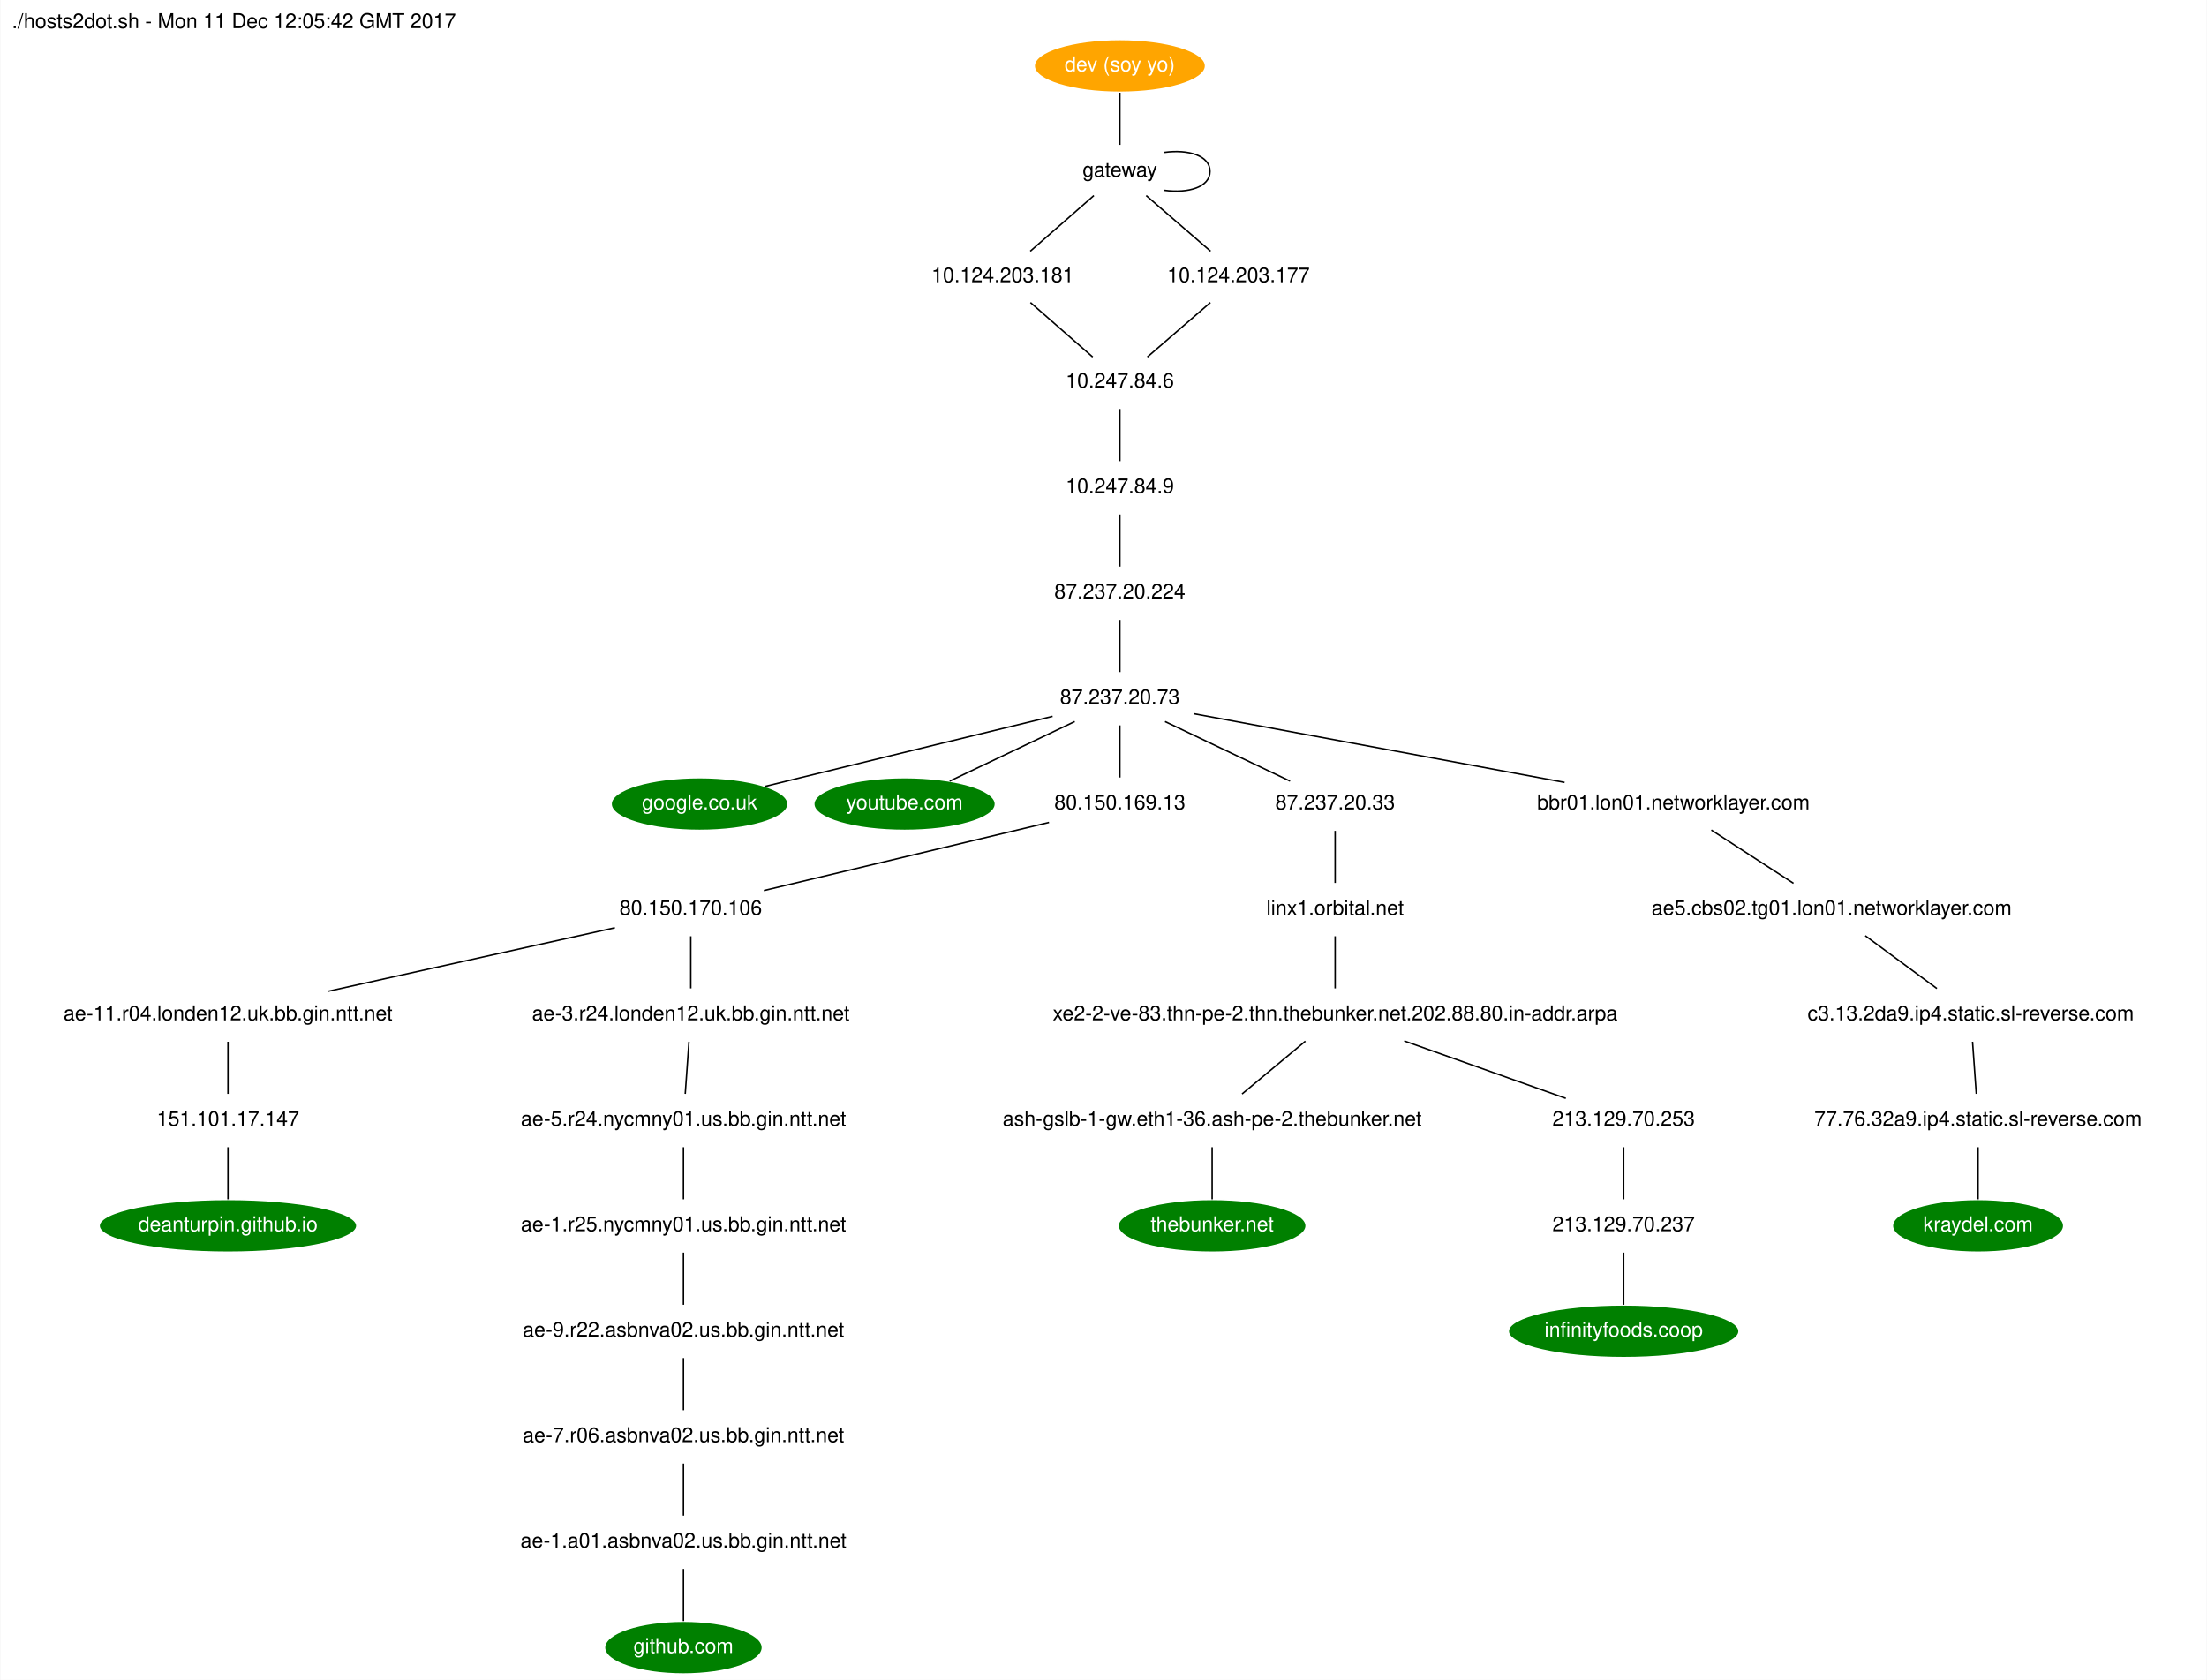
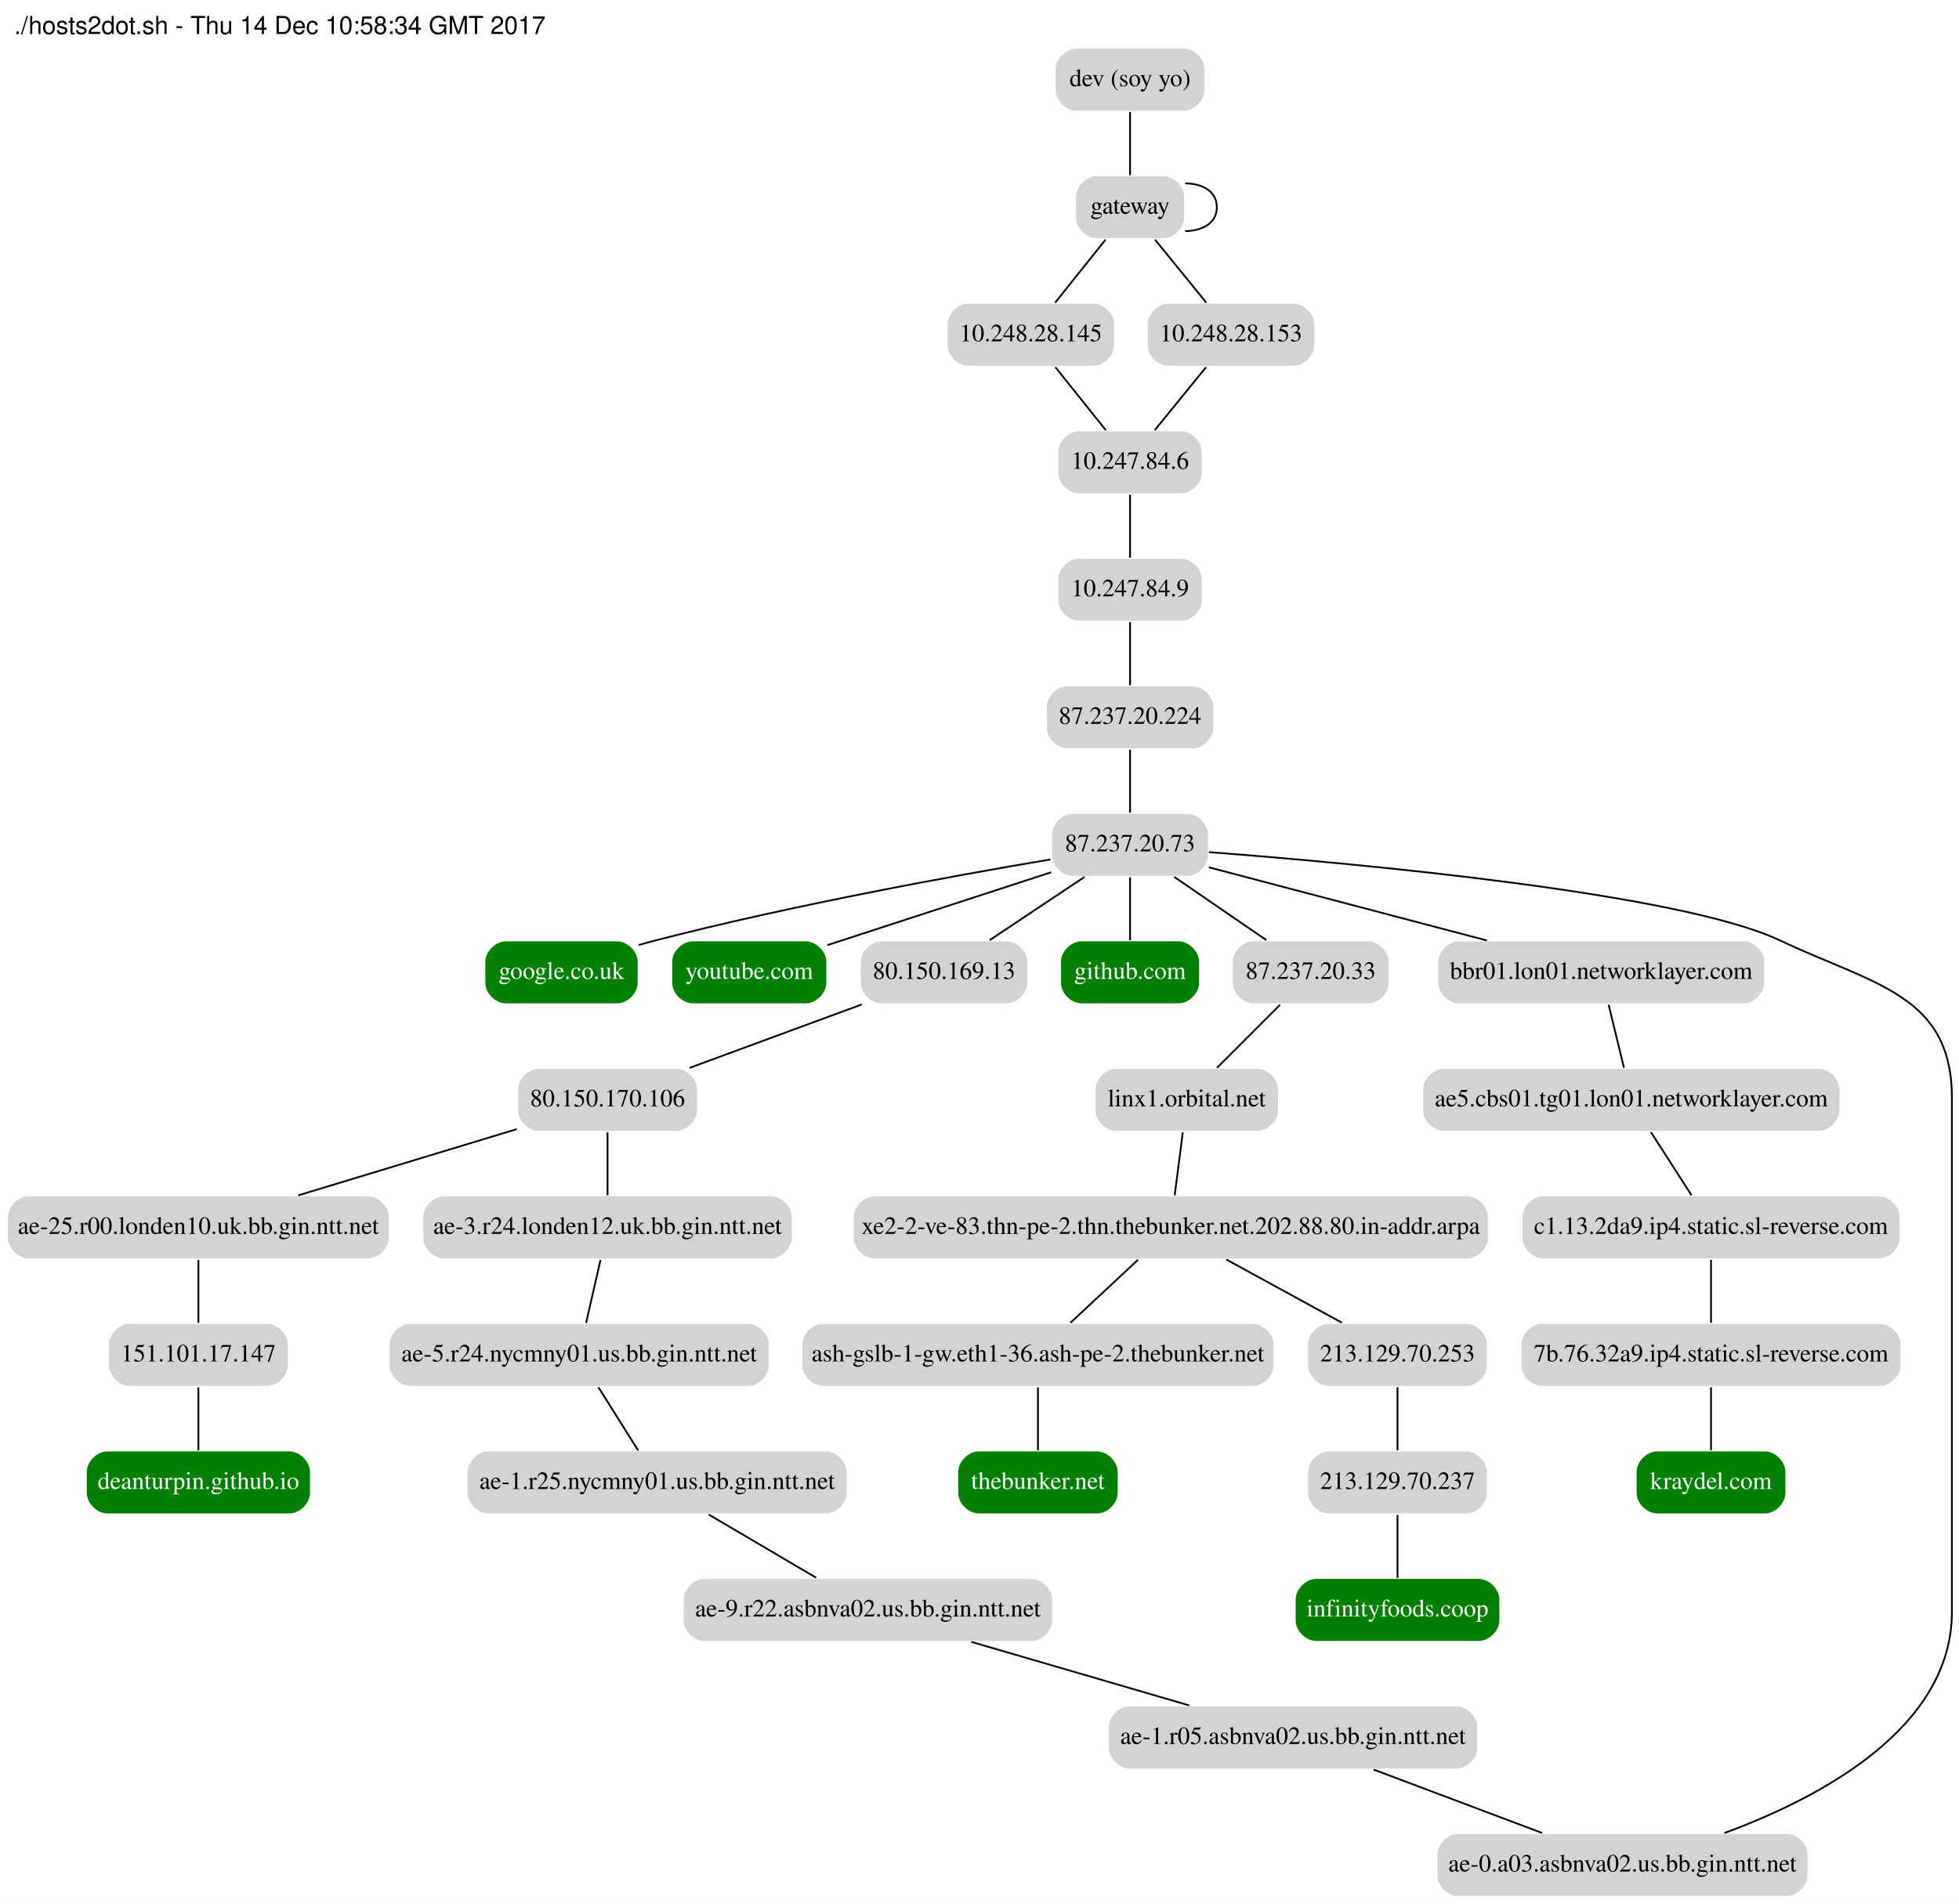
- <svg xmlns="http://www.w3.org/2000/svg" width="1507pt" height="1147pt" viewBox="0.00 0.00 1506.52 1147.00">
-   <g id="graph0" class="graph" transform="scale(1 1) rotate(0) translate(4 1143)">
-     <polygon fill="white" stroke="none" points="-4,4 -4,-1143 1502.52,-1143 1502.52,4 -4,4" />
-     <text text-anchor="middle" x="155.5" y="-1123.8" font-family="Helvetica,sans-Serif" font-size="14.00">./hosts2dot.sh - Mon 11 Dec 12:05:42 GMT 2017</text>
+ <svg xmlns="http://www.w3.org/2000/svg" width="1106pt" height="1075pt" viewBox="0.00 0.00 1106.00 1075.00">
+   <g id="graph0" class="graph" transform="scale(1 1) rotate(0) translate(4 1071)">
+     <polygon fill="white" stroke="none" points="-4,4 -4,-1071 1102,-1071 1102,4 -4,4" />
+     <text text-anchor="middle" x="154" y="-1051.8" font-family="Helvetica,sans-Serif" font-size="14.00">./hosts2dot.sh - Thu 14 Dec 10:58:34 GMT 2017</text>
    <g id="node1" class="node">
-       <ellipse fill="orange" stroke="white" cx="760.437" cy="-1098" rx="58.49" ry="18" />
-       <text text-anchor="middle" x="760.437" y="-1094.3" font-family="Helvetica,sans-Serif" font-size="14.00" fill="white">dev (soy yo)</text>
+       <path fill="lightgrey" stroke="white" d="M664.5,-1044C664.5,-1044 603.5,-1044 603.5,-1044 597.5,-1044 591.5,-1038 591.5,-1032 591.5,-1032 591.5,-1020 591.5,-1020 591.5,-1014 597.5,-1008 603.5,-1008 603.5,-1008 664.5,-1008 664.5,-1008 670.5,-1008 676.5,-1014 676.5,-1020 676.5,-1020 676.5,-1032 676.5,-1032 676.5,-1038 670.5,-1044 664.5,-1044" />
+       <text text-anchor="middle" x="634" y="-1022.3" font-family="Times,serif" font-size="14.00">dev (soy yo)</text>
+     </g>
+     <g id="node3" class="node">
+       <path fill="lightgrey" stroke="white" d="M653,-972C653,-972 615,-972 615,-972 609,-972 603,-966 603,-960 603,-960 603,-948 603,-948 603,-942 609,-936 615,-936 615,-936 653,-936 653,-936 659,-936 665,-942 665,-948 665,-948 665,-960 665,-960 665,-966 659,-972 653,-972" />
+       <text text-anchor="middle" x="634" y="-950.3" font-family="Times,serif" font-size="14.00">gateway</text>
+     </g>
+     <g id="edge1" class="edge">
+       <path fill="none" stroke="black" d="M634,-1007.7C634,-996.846 634,-982.917 634,-972.104" />
+     </g>
+     <g id="node2" class="node">
+       <path fill="green" stroke="white" d="M344.5,-540C344.5,-540 281.5,-540 281.5,-540 275.5,-540 269.5,-534 269.5,-528 269.5,-528 269.5,-516 269.5,-516 269.5,-510 275.5,-504 281.5,-504 281.5,-504 344.5,-504 344.5,-504 350.5,-504 356.5,-510 356.5,-516 356.5,-516 356.5,-528 356.5,-528 356.5,-534 350.5,-540 344.5,-540" />
+       <text text-anchor="middle" x="313" y="-518.3" font-family="Times,serif" font-size="14.00" fill="white">google.co.uk</text>
+     </g>
+     <g id="edge2" class="edge">
+       <path fill="none" stroke="black" d="M665.102,-967.497C675.087,-967.358 683,-962.859 683,-954 683,-945.141 675.087,-940.642 665.102,-940.503" />
+     </g>
+     <g id="node4" class="node">
+       <path fill="lightgrey" stroke="white" d="M613.5,-900C613.5,-900 542.5,-900 542.5,-900 536.5,-900 530.5,-894 530.5,-888 530.5,-888 530.5,-876 530.5,-876 530.5,-870 536.5,-864 542.5,-864 542.5,-864 613.5,-864 613.5,-864 619.5,-864 625.5,-870 625.5,-876 625.5,-876 625.5,-888 625.5,-888 625.5,-894 619.5,-900 613.5,-900" />
+       <text text-anchor="middle" x="578" y="-878.3" font-family="Times,serif" font-size="14.00">10.248.28.145</text>
+     </g>
+     <g id="edge3" class="edge">
+       <path fill="none" stroke="black" d="M620.157,-935.697C611.477,-924.846 600.333,-910.917 591.683,-900.104" />
+     </g>
+     <g id="node10" class="node">
+       <path fill="lightgrey" stroke="white" d="M726.5,-900C726.5,-900 655.5,-900 655.5,-900 649.5,-900 643.5,-894 643.5,-888 643.5,-888 643.5,-876 643.5,-876 643.5,-870 649.5,-864 655.5,-864 655.5,-864 726.5,-864 726.5,-864 732.5,-864 738.5,-870 738.5,-876 738.5,-876 738.5,-888 738.5,-888 738.5,-894 732.5,-900 726.5,-900" />
+       <text text-anchor="middle" x="691" y="-878.3" font-family="Times,serif" font-size="14.00">10.248.28.153</text>
+     </g>
+     <g id="edge9" class="edge">
+       <path fill="none" stroke="black" d="M648.09,-935.697C656.925,-924.846 668.268,-910.917 677.072,-900.104" />
+     </g>
+     <g id="node5" class="node">
+       <path fill="lightgrey" stroke="white" d="M663,-828C663,-828 605,-828 605,-828 599,-828 593,-822 593,-816 593,-816 593,-804 593,-804 593,-798 599,-792 605,-792 605,-792 663,-792 663,-792 669,-792 675,-798 675,-804 675,-804 675,-816 675,-816 675,-822 669,-828 663,-828" />
+       <text text-anchor="middle" x="634" y="-806.3" font-family="Times,serif" font-size="14.00">10.247.84.6</text>
+     </g>
+     <g id="edge4" class="edge">
+       <path fill="none" stroke="black" d="M591.843,-863.697C600.523,-852.846 611.667,-838.917 620.317,-828.104" />
+     </g>
+     <g id="node6" class="node">
+       <path fill="lightgrey" stroke="white" d="M663,-756C663,-756 605,-756 605,-756 599,-756 593,-750 593,-744 593,-744 593,-732 593,-732 593,-726 599,-720 605,-720 605,-720 663,-720 663,-720 669,-720 675,-726 675,-732 675,-732 675,-744 675,-744 675,-750 669,-756 663,-756" />
+       <text text-anchor="middle" x="634" y="-734.3" font-family="Times,serif" font-size="14.00">10.247.84.9</text>
+     </g>
+     <g id="edge5" class="edge">
+       <path fill="none" stroke="black" d="M634,-791.697C634,-780.846 634,-766.917 634,-756.104" />
+     </g>
+     <g id="node7" class="node">
+       <path fill="lightgrey" stroke="white" d="M669.5,-684C669.5,-684 598.5,-684 598.5,-684 592.5,-684 586.5,-678 586.5,-672 586.5,-672 586.5,-660 586.5,-660 586.5,-654 592.5,-648 598.5,-648 598.5,-648 669.5,-648 669.5,-648 675.5,-648 681.5,-654 681.5,-660 681.5,-660 681.5,-672 681.5,-672 681.5,-678 675.5,-684 669.5,-684" />
+       <text text-anchor="middle" x="634" y="-662.3" font-family="Times,serif" font-size="14.00">87.237.20.224</text>
+     </g>
+     <g id="edge6" class="edge">
+       <path fill="none" stroke="black" d="M634,-719.697C634,-708.846 634,-694.917 634,-684.104" />
+     </g>
+     <g id="node8" class="node">
+       <path fill="lightgrey" stroke="white" d="M666.5,-612C666.5,-612 601.5,-612 601.5,-612 595.5,-612 589.5,-606 589.5,-600 589.5,-600 589.5,-588 589.5,-588 589.5,-582 595.5,-576 601.5,-576 601.5,-576 666.5,-576 666.5,-576 672.5,-576 678.5,-582 678.5,-588 678.5,-588 678.5,-600 678.5,-600 678.5,-606 672.5,-612 666.5,-612" />
+       <text text-anchor="middle" x="634" y="-590.3" font-family="Times,serif" font-size="14.00">87.237.20.73</text>
+     </g>
+     <g id="edge7" class="edge">
+       <path fill="none" stroke="black" d="M634,-647.697C634,-636.846 634,-622.917 634,-612.104" />
+     </g>
+     <g id="edge8" class="edge">
+       <path fill="none" stroke="black" d="M589.07,-585.744C535.545,-576.725 443.607,-560.049 366,-540 362.913,-539.202 359.74,-538.328 356.557,-537.41" />
    </g>
    <g id="node9" class="node">
-       <ellipse fill="white" stroke="white" cx="760.437" cy="-1026" rx="43.592" ry="18" />
-       <text text-anchor="middle" x="760.437" y="-1022.3" font-family="Helvetica,sans-Serif" font-size="14.00">gateway</text>
-     </g>
-     <g id="edge1" class="edge">
-       <path fill="none" stroke="black" d="M760.437,-1079.7C760.437,-1068.85 760.437,-1054.92 760.437,-1044.1" />
-     </g>
-     <g id="node2" class="node">
-       <ellipse fill="green" stroke="white" cx="473.437" cy="-594" rx="60.389" ry="18" />
-       <text text-anchor="middle" x="473.437" y="-590.3" font-family="Helvetica,sans-Serif" font-size="14.00" fill="white">google.co.uk</text>
-     </g>
-     <g id="node3" class="node">
-       <ellipse fill="green" stroke="white" cx="613.437" cy="-594" rx="61.99" ry="18" />
-       <text text-anchor="middle" x="613.437" y="-590.3" font-family="Helvetica,sans-Serif" font-size="14.00" fill="white">youtube.com</text>
-     </g>
-     <g id="node4" class="node">
-       <ellipse fill="green" stroke="white" cx="151.437" cy="-306" rx="87.985" ry="18" />
-       <text text-anchor="middle" x="151.437" y="-302.3" font-family="Helvetica,sans-Serif" font-size="14.00" fill="white">deanturpin.github.io</text>
-     </g>
-     <g id="node5" class="node">
-       <ellipse fill="green" stroke="white" cx="462.437" cy="-18" rx="53.891" ry="18" />
-       <text text-anchor="middle" x="462.437" y="-14.3" font-family="Helvetica,sans-Serif" font-size="14.00" fill="white">github.com</text>
-     </g>
-     <g id="node6" class="node">
-       <ellipse fill="green" stroke="white" cx="823.437" cy="-306" rx="64.189" ry="18" />
-       <text text-anchor="middle" x="823.437" y="-302.3" font-family="Helvetica,sans-Serif" font-size="14.00" fill="white">thebunker.net</text>
-     </g>
-     <g id="node7" class="node">
-       <ellipse fill="green" stroke="white" cx="1104.44" cy="-234" rx="78.786" ry="18" />
-       <text text-anchor="middle" x="1104.44" y="-230.3" font-family="Helvetica,sans-Serif" font-size="14.00" fill="white">infinityfoods.coop</text>
-     </g>
-     <g id="node8" class="node">
-       <ellipse fill="green" stroke="white" cx="1346.44" cy="-306" rx="58.49" ry="18" />
-       <text text-anchor="middle" x="1346.44" y="-302.3" font-family="Helvetica,sans-Serif" font-size="14.00" fill="white">kraydel.com</text>
-     </g>
-     <g id="edge2" class="edge">
-       <path fill="none" stroke="black" d="M790.836,-1038.94C807.135,-1041.14 821.983,-1036.83 821.983,-1026 821.983,-1015.17 807.135,-1010.86 790.836,-1013.06" />
-     </g>
-     <g id="node10" class="node">
-       <ellipse fill="white" stroke="white" cx="680.437" cy="-954" rx="71.487" ry="18" />
-       <text text-anchor="middle" x="680.437" y="-950.3" font-family="Helvetica,sans-Serif" font-size="14.00">10.124.203.181</text>
-     </g>
-     <g id="edge3" class="edge">
-       <path fill="none" stroke="black" d="M742.682,-1009.46C729.793,-998.187 712.385,-982.955 699.256,-971.467" />
+       <path fill="green" stroke="white" d="M451,-540C451,-540 387,-540 387,-540 381,-540 375,-534 375,-528 375,-528 375,-516 375,-516 375,-510 381,-504 387,-504 387,-504 451,-504 451,-504 457,-504 463,-510 463,-516 463,-516 463,-528 463,-528 463,-534 457,-540 451,-540" />
+       <text text-anchor="middle" x="419" y="-518.3" font-family="Times,serif" font-size="14.00" fill="white">youtube.com</text>
+     </g>
+     <g id="edge11" class="edge">
+       <path fill="none" stroke="black" d="M589.452,-578.496C552.43,-566.442 500.027,-549.381 463.123,-537.366" />
+     </g>
+     <g id="node12" class="node">
+       <path fill="lightgrey" stroke="white" d="M564.5,-540C564.5,-540 493.5,-540 493.5,-540 487.5,-540 481.5,-534 481.5,-528 481.5,-528 481.5,-516 481.5,-516 481.5,-510 487.5,-504 493.5,-504 493.5,-504 564.5,-504 564.5,-504 570.5,-504 576.5,-510 576.5,-516 576.5,-516 576.5,-528 576.5,-528 576.5,-534 570.5,-540 564.5,-540" />
+       <text text-anchor="middle" x="529" y="-518.3" font-family="Times,serif" font-size="14.00">80.150.169.13</text>
+     </g>
+     <g id="edge12" class="edge">
+       <path fill="none" stroke="black" d="M608.314,-575.876C592.043,-565.029 571.075,-551.05 554.785,-540.19" />
+     </g>
+     <g id="node16" class="node">
+       <path fill="green" stroke="white" d="M661.5,-540C661.5,-540 606.5,-540 606.5,-540 600.5,-540 594.5,-534 594.5,-528 594.5,-528 594.5,-516 594.5,-516 594.5,-510 600.5,-504 606.5,-504 606.5,-504 661.5,-504 661.5,-504 667.5,-504 673.5,-510 673.5,-516 673.5,-516 673.5,-528 673.5,-528 673.5,-534 667.5,-540 661.5,-540" />
+       <text text-anchor="middle" x="634" y="-518.3" font-family="Times,serif" font-size="14.00" fill="white">github.com</text>
+     </g>
+     <g id="edge24" class="edge">
+       <path fill="none" stroke="black" d="M634,-575.697C634,-564.846 634,-550.917 634,-540.104" />
+     </g>
+     <g id="node24" class="node">
+       <path fill="lightgrey" stroke="white" d="M768.5,-540C768.5,-540 703.5,-540 703.5,-540 697.5,-540 691.5,-534 691.5,-528 691.5,-528 691.5,-516 691.5,-516 691.5,-510 697.5,-504 703.5,-504 703.5,-504 768.5,-504 768.5,-504 774.5,-504 780.5,-510 780.5,-516 780.5,-516 780.5,-528 780.5,-528 780.5,-534 774.5,-540 768.5,-540" />
+       <text text-anchor="middle" x="736" y="-518.3" font-family="Times,serif" font-size="14.00">87.237.20.33</text>
+     </g>
+     <g id="edge25" class="edge">
+       <path fill="none" stroke="black" d="M658.952,-575.876C674.758,-565.029 695.127,-551.05 710.952,-540.19" />
+     </g>
+     <g id="node32" class="node">
+       <path fill="lightgrey" stroke="white" d="M980.5,-540C980.5,-540 819.5,-540 819.5,-540 813.5,-540 807.5,-534 807.5,-528 807.5,-528 807.5,-516 807.5,-516 807.5,-510 813.5,-504 819.5,-504 819.5,-504 980.5,-504 980.5,-504 986.5,-504 992.5,-510 992.5,-516 992.5,-516 992.5,-528 992.5,-528 992.5,-534 986.5,-540 980.5,-540" />
+       <text text-anchor="middle" x="900" y="-518.3" font-family="Times,serif" font-size="14.00">bbr01.lon01.networklayer.com</text>
+     </g>
+     <g id="edge33" class="edge">
+       <path fill="none" stroke="black" d="M678.522,-581.284C721.413,-569.997 786.77,-552.797 835.383,-540.004" />
+     </g>
+     <g id="edge10" class="edge">
+       <path fill="none" stroke="black" d="M676.91,-863.697C668.075,-852.846 656.732,-838.917 647.928,-828.104" />
+     </g>
+     <g id="node11" class="node">
+       <path fill="green" stroke="white" d="M159.5,-252C159.5,-252 56.5,-252 56.5,-252 50.5,-252 44.5,-246 44.5,-240 44.5,-240 44.5,-228 44.5,-228 44.5,-222 50.5,-216 56.5,-216 56.5,-216 159.5,-216 159.5,-216 165.5,-216 171.5,-222 171.5,-228 171.5,-228 171.5,-240 171.5,-240 171.5,-246 165.5,-252 159.5,-252" />
+       <text text-anchor="middle" x="108" y="-230.3" font-family="Times,serif" font-size="14.00" fill="white">deanturpin.github.io</text>
+     </g>
+     <g id="node13" class="node">
+       <path fill="lightgrey" stroke="white" d="M378,-468C378,-468 300,-468 300,-468 294,-468 288,-462 288,-456 288,-456 288,-444 288,-444 288,-438 294,-432 300,-432 300,-432 378,-432 378,-432 384,-432 390,-438 390,-444 390,-444 390,-456 390,-456 390,-462 384,-468 378,-468" />
+       <text text-anchor="middle" x="339" y="-446.3" font-family="Times,serif" font-size="14.00">80.150.170.106</text>
+     </g>
+     <g id="edge13" class="edge">
+       <path fill="none" stroke="black" d="M482.521,-503.876C452.968,-492.988 414.852,-478.945 385.328,-468.068" />
+     </g>
+     <g id="node14" class="node">
+       <path fill="lightgrey" stroke="white" d="M204,-396C204,-396 12,-396 12,-396 6,-396 0,-390 0,-384 0,-384 0,-372 0,-372 0,-366 6,-360 12,-360 12,-360 204,-360 204,-360 210,-360 216,-366 216,-372 216,-372 216,-384 216,-384 216,-390 210,-396 204,-396" />
+       <text text-anchor="middle" x="108" y="-374.3" font-family="Times,serif" font-size="14.00">ae-25.r00.londen10.uk.bb.gin.ntt.net</text>
+     </g>
+     <g id="edge14" class="edge">
+       <path fill="none" stroke="black" d="M287.734,-433.465C251.181,-422.388 202.043,-407.498 164.384,-396.086" />
+     </g>
+     <g id="node17" class="node">
+       <path fill="lightgrey" stroke="white" d="M431.5,-396C431.5,-396 246.5,-396 246.5,-396 240.5,-396 234.5,-390 234.5,-384 234.5,-384 234.5,-372 234.5,-372 234.5,-366 240.5,-360 246.5,-360 246.5,-360 431.5,-360 431.5,-360 437.5,-360 443.5,-366 443.5,-372 443.5,-372 443.5,-384 443.5,-384 443.5,-390 437.5,-396 431.5,-396" />
+       <text text-anchor="middle" x="339" y="-374.3" font-family="Times,serif" font-size="14.00">ae-3.r24.londen12.uk.bb.gin.ntt.net</text>
+     </g>
+     <g id="edge17" class="edge">
+       <path fill="none" stroke="black" d="M339,-431.697C339,-420.846 339,-406.917 339,-396.104" />
    </g>
    <g id="node15" class="node">
-       <ellipse fill="white" stroke="white" cx="841.437" cy="-954" rx="71.487" ry="18" />
-       <text text-anchor="middle" x="841.437" y="-950.3" font-family="Helvetica,sans-Serif" font-size="14.00">10.124.203.177</text>
-     </g>
-     <g id="edge9" class="edge">
-       <path fill="none" stroke="black" d="M778.413,-1009.46C791.463,-998.187 809.088,-982.955 822.382,-971.467" />
-     </g>
-     <g id="node11" class="node">
-       <ellipse fill="white" stroke="white" cx="760.437" cy="-882" rx="57.391" ry="18" />
-       <text text-anchor="middle" x="760.437" y="-878.3" font-family="Helvetica,sans-Serif" font-size="14.00">10.247.84.6</text>
-     </g>
-     <g id="edge4" class="edge">
-       <path fill="none" stroke="black" d="M699.395,-936.411C712.241,-925.172 729.132,-910.391 741.89,-899.228" />
-     </g>
-     <g id="node12" class="node">
-       <ellipse fill="white" stroke="white" cx="760.437" cy="-810" rx="57.391" ry="18" />
-       <text text-anchor="middle" x="760.437" y="-806.3" font-family="Helvetica,sans-Serif" font-size="14.00">10.247.84.9</text>
-     </g>
-     <g id="edge5" class="edge">
-       <path fill="none" stroke="black" d="M760.437,-863.697C760.437,-852.846 760.437,-838.917 760.437,-828.104" />
-     </g>
-     <g id="node13" class="node">
-       <ellipse fill="white" stroke="white" cx="760.437" cy="-738" rx="66.888" ry="18" />
-       <text text-anchor="middle" x="760.437" y="-734.3" font-family="Helvetica,sans-Serif" font-size="14.00">87.237.20.224</text>
-     </g>
-     <g id="edge6" class="edge">
-       <path fill="none" stroke="black" d="M760.437,-791.697C760.437,-780.846 760.437,-766.917 760.437,-756.104" />
-     </g>
-     <g id="node14" class="node">
-       <ellipse fill="white" stroke="white" cx="760.437" cy="-666" rx="61.99" ry="18" />
-       <text text-anchor="middle" x="760.437" y="-662.3" font-family="Helvetica,sans-Serif" font-size="14.00">87.237.20.73</text>
-     </g>
-     <g id="edge7" class="edge">
-       <path fill="none" stroke="black" d="M760.437,-719.697C760.437,-708.846 760.437,-694.917 760.437,-684.104" />
-     </g>
-     <g id="edge8" class="edge">
-       <path fill="none" stroke="black" d="M714.495,-653.874C670.37,-643.178 601.834,-626.537 542.437,-612 534.647,-610.094 526.365,-608.059 518.342,-606.085" />
-     </g>
-     <g id="edge11" class="edge">
-       <path fill="none" stroke="black" d="M729.621,-650.326C704.532,-638.379 669.29,-621.597 644.212,-609.655" />
-     </g>
-     <g id="node16" class="node">
-       <ellipse fill="white" stroke="white" cx="760.437" cy="-594" rx="66.888" ry="18" />
-       <text text-anchor="middle" x="760.437" y="-590.3" font-family="Helvetica,sans-Serif" font-size="14.00">80.150.169.13</text>
-     </g>
-     <g id="edge12" class="edge">
-       <path fill="none" stroke="black" d="M760.437,-647.697C760.437,-636.846 760.437,-622.917 760.437,-612.104" />
+       <path fill="lightgrey" stroke="white" d="M147,-324C147,-324 69,-324 69,-324 63,-324 57,-318 57,-312 57,-312 57,-300 57,-300 57,-294 63,-288 69,-288 69,-288 147,-288 147,-288 153,-288 159,-294 159,-300 159,-300 159,-312 159,-312 159,-318 153,-324 147,-324" />
+       <text text-anchor="middle" x="108" y="-302.3" font-family="Times,serif" font-size="14.00">151.101.17.147</text>
+     </g>
+     <g id="edge15" class="edge">
+       <path fill="none" stroke="black" d="M108,-359.697C108,-348.846 108,-334.917 108,-324.104" />
+     </g>
+     <g id="edge16" class="edge">
+       <path fill="none" stroke="black" d="M108,-287.697C108,-276.846 108,-262.917 108,-252.104" />
+     </g>
+     <g id="node18" class="node">
+       <path fill="lightgrey" stroke="white" d="M418.5,-324C418.5,-324 227.5,-324 227.5,-324 221.5,-324 215.5,-318 215.5,-312 215.5,-312 215.5,-300 215.5,-300 215.5,-294 221.5,-288 227.5,-288 227.5,-288 418.5,-288 418.5,-288 424.5,-288 430.5,-294 430.5,-300 430.5,-300 430.5,-312 430.5,-312 430.5,-318 424.5,-324 418.5,-324" />
+       <text text-anchor="middle" x="323" y="-302.3" font-family="Times,serif" font-size="14.00">ae-5.r24.nycmny01.us.bb.gin.ntt.net</text>
+     </g>
+     <g id="edge18" class="edge">
+       <path fill="none" stroke="black" d="M335.045,-359.697C332.565,-348.846 329.381,-334.917 326.91,-324.104" />
+     </g>
+     <g id="node19" class="node">
+       <path fill="lightgrey" stroke="white" d="M462.5,-252C462.5,-252 271.5,-252 271.5,-252 265.5,-252 259.5,-246 259.5,-240 259.5,-240 259.5,-228 259.5,-228 259.5,-222 265.5,-216 271.5,-216 271.5,-216 462.5,-216 462.5,-216 468.5,-216 474.5,-222 474.5,-228 474.5,-228 474.5,-240 474.5,-240 474.5,-246 468.5,-252 462.5,-252" />
+       <text text-anchor="middle" x="367" y="-230.3" font-family="Times,serif" font-size="14.00">ae-1.r25.nycmny01.us.bb.gin.ntt.net</text>
+     </g>
+     <g id="edge19" class="edge">
+       <path fill="none" stroke="black" d="M333.876,-287.697C340.697,-276.846 349.452,-262.917 356.249,-252.104" />
+     </g>
+     <g id="node20" class="node">
+       <path fill="lightgrey" stroke="white" d="M578.5,-180C578.5,-180 393.5,-180 393.5,-180 387.5,-180 381.5,-174 381.5,-168 381.5,-168 381.5,-156 381.5,-156 381.5,-150 387.5,-144 393.5,-144 393.5,-144 578.5,-144 578.5,-144 584.5,-144 590.5,-150 590.5,-156 590.5,-156 590.5,-168 590.5,-168 590.5,-174 584.5,-180 578.5,-180" />
+       <text text-anchor="middle" x="486" y="-158.3" font-family="Times,serif" font-size="14.00">ae-9.r22.asbnva02.us.bb.gin.ntt.net</text>
+     </g>
+     <g id="edge20" class="edge">
+       <path fill="none" stroke="black" d="M396.111,-215.876C414.551,-205.029 438.315,-191.05 456.777,-180.19" />
+     </g>
+     <g id="node21" class="node">
+       <path fill="lightgrey" stroke="white" d="M818.5,-108C818.5,-108 633.5,-108 633.5,-108 627.5,-108 621.5,-102 621.5,-96 621.5,-96 621.5,-84 621.5,-84 621.5,-78 627.5,-72 633.5,-72 633.5,-72 818.5,-72 818.5,-72 824.5,-72 830.5,-78 830.5,-84 830.5,-84 830.5,-96 830.5,-96 830.5,-102 824.5,-108 818.5,-108" />
+       <text text-anchor="middle" x="726" y="-86.3" font-family="Times,serif" font-size="14.00">ae-1.r05.asbnva02.us.bb.gin.ntt.net</text>
+     </g>
+     <g id="edge21" class="edge">
+       <path fill="none" stroke="black" d="M544.404,-143.966C581.728,-133.079 629.959,-119.012 667.334,-108.111" />
+     </g>
+     <g id="node22" class="node">
+       <path fill="lightgrey" stroke="white" d="M1005,-36C1005,-36 819,-36 819,-36 813,-36 807,-30 807,-24 807,-24 807,-12 807,-12 807,-6 813,-0 819,-0 819,-0 1005,-0 1005,-0 1011,-0 1017,-6 1017,-12 1017,-12 1017,-24 1017,-24 1017,-30 1011,-36 1005,-36" />
+       <text text-anchor="middle" x="912" y="-14.3" font-family="Times,serif" font-size="14.00">ae-0.a03.asbnva02.us.bb.gin.ntt.net</text>
+     </g>
+     <g id="edge22" class="edge">
+       <path fill="none" stroke="black" d="M771.501,-71.876C800.431,-60.988 837.745,-46.945 866.647,-36.068" />
+     </g>
+     <g id="edge23" class="edge">
+       <path fill="none" stroke="black" d="M969.578,-36.035C1024.2,-56.168 1098,-95.49 1098,-161 1098,-451 1098,-451 1098,-451 1098,-509.508 1053.86,-514.925 1001,-540 944.653,-566.728 763.379,-583.357 678.552,-589.864" />
+     </g>
+     <g id="node23" class="node">
+       <path fill="green" stroke="white" d="M615.5,-252C615.5,-252 548.5,-252 548.5,-252 542.5,-252 536.5,-246 536.5,-240 536.5,-240 536.5,-228 536.5,-228 536.5,-222 542.5,-216 548.5,-216 548.5,-216 615.5,-216 615.5,-216 621.5,-216 627.5,-222 627.5,-228 627.5,-228 627.5,-240 627.5,-240 627.5,-246 621.5,-252 615.5,-252" />
+       <text text-anchor="middle" x="582" y="-230.3" font-family="Times,serif" font-size="14.00" fill="white">thebunker.net</text>
+     </g>
+     <g id="node25" class="node">
+       <path fill="lightgrey" stroke="white" d="M706,-468C706,-468 626,-468 626,-468 620,-468 614,-462 614,-456 614,-456 614,-444 614,-444 614,-438 620,-432 626,-432 626,-432 706,-432 706,-432 712,-432 718,-438 718,-444 718,-444 718,-456 718,-456 718,-462 712,-468 706,-468" />
+       <text text-anchor="middle" x="666" y="-446.3" font-family="Times,serif" font-size="14.00">linx1.orbital.net</text>
+     </g>
+     <g id="edge26" class="edge">
+       <path fill="none" stroke="black" d="M718.697,-503.697C707.846,-492.846 693.917,-478.917 683.104,-468.104" />
    </g>
    <g id="node26" class="node">
-       <ellipse fill="white" stroke="white" cx="907.437" cy="-594" rx="61.99" ry="18" />
-       <text text-anchor="middle" x="907.437" y="-590.3" font-family="Helvetica,sans-Serif" font-size="14.00">87.237.20.33</text>
-     </g>
-     <g id="edge24" class="edge">
-       <path fill="none" stroke="black" d="M791.253,-650.326C816.341,-638.379 851.584,-621.597 876.661,-609.655" />
-     </g>
-     <g id="node32" class="node">
-       <ellipse fill="white" stroke="white" cx="1138.44" cy="-594" rx="128.877" ry="18" />
-       <text text-anchor="middle" x="1138.44" y="-590.3" font-family="Helvetica,sans-Serif" font-size="14.00">bbr01.lon01.networklayer.com</text>
+       <path fill="lightgrey" stroke="white" d="M824.5,-396C824.5,-396 489.5,-396 489.5,-396 483.5,-396 477.5,-390 477.5,-384 477.5,-384 477.5,-372 477.5,-372 477.5,-366 483.5,-360 489.5,-360 489.5,-360 824.5,-360 824.5,-360 830.5,-360 836.5,-366 836.5,-372 836.5,-372 836.5,-384 836.5,-384 836.5,-390 830.5,-396 824.5,-396" />
+       <text text-anchor="middle" x="657" y="-374.3" font-family="Times,serif" font-size="14.00">xe2-2-ve-83.thn-pe-2.thn.thebunker.net.202.88.80.in-addr.arpa</text>
+     </g>
+     <g id="edge27" class="edge">
+       <path fill="none" stroke="black" d="M663.775,-431.697C662.38,-420.846 660.589,-406.917 659.199,-396.104" />
+     </g>
+     <g id="node27" class="node">
+       <path fill="lightgrey" stroke="white" d="M703.5,-324C703.5,-324 460.5,-324 460.5,-324 454.5,-324 448.5,-318 448.5,-312 448.5,-312 448.5,-300 448.5,-300 448.5,-294 454.5,-288 460.5,-288 460.5,-288 703.5,-288 703.5,-288 709.5,-288 715.5,-294 715.5,-300 715.5,-300 715.5,-312 715.5,-312 715.5,-318 709.5,-324 703.5,-324" />
+       <text text-anchor="middle" x="582" y="-302.3" font-family="Times,serif" font-size="14.00">ash-gslb-1-gw.eth1-36.ash-pe-2.thebunker.net</text>
+     </g>
+     <g id="edge28" class="edge">
+       <path fill="none" stroke="black" d="M638.461,-359.697C626.835,-348.846 611.911,-334.917 600.326,-324.104" />
+     </g>
+     <g id="node29" class="node">
+       <path fill="lightgrey" stroke="white" d="M824,-324C824,-324 746,-324 746,-324 740,-324 734,-318 734,-312 734,-312 734,-300 734,-300 734,-294 740,-288 746,-288 746,-288 824,-288 824,-288 830,-288 836,-294 836,-300 836,-300 836,-312 836,-312 836,-318 830,-324 824,-324" />
+       <text text-anchor="middle" x="785" y="-302.3" font-family="Times,serif" font-size="14.00">213.129.70.253</text>
+     </g>
+     <g id="edge30" class="edge">
+       <path fill="none" stroke="black" d="M688.312,-359.876C708.148,-349.029 733.709,-335.05 753.567,-324.19" />
+     </g>
+     <g id="edge29" class="edge">
+       <path fill="none" stroke="black" d="M582,-287.697C582,-276.846 582,-262.917 582,-252.104" />
+     </g>
+     <g id="node28" class="node">
+       <path fill="green" stroke="white" d="M831,-180C831,-180 739,-180 739,-180 733,-180 727,-174 727,-168 727,-168 727,-156 727,-156 727,-150 733,-144 739,-144 739,-144 831,-144 831,-144 837,-144 843,-150 843,-156 843,-156 843,-168 843,-168 843,-174 837,-180 831,-180" />
+       <text text-anchor="middle" x="785" y="-158.3" font-family="Times,serif" font-size="14.00" fill="white">infinityfoods.coop</text>
+     </g>
+     <g id="node30" class="node">
+       <path fill="lightgrey" stroke="white" d="M824,-252C824,-252 746,-252 746,-252 740,-252 734,-246 734,-240 734,-240 734,-228 734,-228 734,-222 740,-216 746,-216 746,-216 824,-216 824,-216 830,-216 836,-222 836,-228 836,-228 836,-240 836,-240 836,-246 830,-252 824,-252" />
+       <text text-anchor="middle" x="785" y="-230.3" font-family="Times,serif" font-size="14.00">213.129.70.237</text>
+     </g>
+     <g id="edge31" class="edge">
+       <path fill="none" stroke="black" d="M785,-287.697C785,-276.846 785,-262.917 785,-252.104" />
    </g>
    <g id="edge32" class="edge">
-       <path fill="none" stroke="black" d="M811.023,-655.632C876.003,-643.599 989.301,-622.618 1064.09,-608.767" />
-     </g>
-     <g id="edge10" class="edge">
-       <path fill="none" stroke="black" d="M822.241,-936.411C809.235,-925.172 792.132,-910.391 779.215,-899.228" />
-     </g>
-     <g id="node17" class="node">
-       <ellipse fill="white" stroke="white" cx="467.437" cy="-522" rx="71.487" ry="18" />
-       <text text-anchor="middle" x="467.437" y="-518.3" font-family="Helvetica,sans-Serif" font-size="14.00">80.150.170.106</text>
-     </g>
-     <g id="edge13" class="edge">
-       <path fill="none" stroke="black" d="M712.054,-581.441C658.253,-568.588 571.779,-547.928 517.363,-534.928" />
-     </g>
-     <g id="node18" class="node">
-       <ellipse fill="white" stroke="white" cx="151.437" cy="-450" rx="151.373" ry="18" />
-       <text text-anchor="middle" x="151.437" y="-446.3" font-family="Helvetica,sans-Serif" font-size="14.00">ae-11.r04.londen12.uk.bb.gin.ntt.net</text>
-     </g>
-     <g id="edge14" class="edge">
-       <path fill="none" stroke="black" d="M415.609,-509.519C362.118,-497.67 278.409,-479.127 219.586,-466.096" />
-     </g>
-     <g id="node20" class="node">
-       <ellipse fill="white" stroke="white" cx="467.437" cy="-450" rx="146.774" ry="18" />
-       <text text-anchor="middle" x="467.437" y="-446.3" font-family="Helvetica,sans-Serif" font-size="14.00">ae-3.r24.londen12.uk.bb.gin.ntt.net</text>
-     </g>
-     <g id="edge17" class="edge">
-       <path fill="none" stroke="black" d="M467.437,-503.697C467.437,-492.846 467.437,-478.917 467.437,-468.104" />
-     </g>
-     <g id="node19" class="node">
-       <ellipse fill="white" stroke="white" cx="151.437" cy="-378" rx="71.487" ry="18" />
-       <text text-anchor="middle" x="151.437" y="-374.3" font-family="Helvetica,sans-Serif" font-size="14.00">151.101.17.147</text>
-     </g>
-     <g id="edge15" class="edge">
-       <path fill="none" stroke="black" d="M151.437,-431.697C151.437,-420.846 151.437,-406.917 151.437,-396.104" />
-     </g>
-     <g id="edge16" class="edge">
-       <path fill="none" stroke="black" d="M151.437,-359.697C151.437,-348.846 151.437,-334.917 151.437,-324.104" />
-     </g>
-     <g id="node21" class="node">
-       <ellipse fill="white" stroke="white" cx="462.437" cy="-378" rx="151.373" ry="18" />
-       <text text-anchor="middle" x="462.437" y="-374.3" font-family="Helvetica,sans-Serif" font-size="14.00">ae-5.r24.nycmny01.us.bb.gin.ntt.net</text>
-     </g>
-     <g id="edge18" class="edge">
-       <path fill="none" stroke="black" d="M466.201,-431.697C465.426,-420.846 464.431,-406.917 463.658,-396.104" />
-     </g>
-     <g id="node22" class="node">
-       <ellipse fill="white" stroke="white" cx="462.437" cy="-306" rx="151.373" ry="18" />
-       <text text-anchor="middle" x="462.437" y="-302.3" font-family="Helvetica,sans-Serif" font-size="14.00">ae-1.r25.nycmny01.us.bb.gin.ntt.net</text>
-     </g>
-     <g id="edge19" class="edge">
-       <path fill="none" stroke="black" d="M462.437,-359.697C462.437,-348.846 462.437,-334.917 462.437,-324.104" />
-     </g>
-     <g id="node23" class="node">
-       <ellipse fill="white" stroke="white" cx="462.437" cy="-234" rx="148.674" ry="18" />
-       <text text-anchor="middle" x="462.437" y="-230.3" font-family="Helvetica,sans-Serif" font-size="14.00">ae-9.r22.asbnva02.us.bb.gin.ntt.net</text>
-     </g>
-     <g id="edge20" class="edge">
-       <path fill="none" stroke="black" d="M462.437,-287.697C462.437,-276.846 462.437,-262.917 462.437,-252.104" />
-     </g>
-     <g id="node24" class="node">
-       <ellipse fill="white" stroke="white" cx="462.437" cy="-162" rx="148.674" ry="18" />
-       <text text-anchor="middle" x="462.437" y="-158.3" font-family="Helvetica,sans-Serif" font-size="14.00">ae-7.r06.asbnva02.us.bb.gin.ntt.net</text>
-     </g>
-     <g id="edge21" class="edge">
-       <path fill="none" stroke="black" d="M462.437,-215.697C462.437,-204.846 462.437,-190.917 462.437,-180.104" />
-     </g>
-     <g id="node25" class="node">
-       <ellipse fill="white" stroke="white" cx="462.437" cy="-90" rx="150.574" ry="18" />
-       <text text-anchor="middle" x="462.437" y="-86.3" font-family="Helvetica,sans-Serif" font-size="14.00">ae-1.a01.asbnva02.us.bb.gin.ntt.net</text>
-     </g>
-     <g id="edge22" class="edge">
-       <path fill="none" stroke="black" d="M462.437,-143.697C462.437,-132.846 462.437,-118.917 462.437,-108.104" />
-     </g>
-     <g id="edge23" class="edge">
-       <path fill="none" stroke="black" d="M462.437,-71.697C462.437,-60.846 462.437,-46.917 462.437,-36.104" />
-     </g>
-     <g id="node27" class="node">
-       <ellipse fill="white" stroke="white" cx="907.437" cy="-522" rx="69.588" ry="18" />
-       <text text-anchor="middle" x="907.437" y="-518.3" font-family="Helvetica,sans-Serif" font-size="14.00">linx1.orbital.net</text>
-     </g>
-     <g id="edge25" class="edge">
-       <path fill="none" stroke="black" d="M907.437,-575.697C907.437,-564.846 907.437,-550.917 907.437,-540.104" />
-     </g>
-     <g id="node28" class="node">
-       <ellipse fill="white" stroke="white" cx="907.437" cy="-450" rx="254.555" ry="18" />
-       <text text-anchor="middle" x="907.437" y="-446.3" font-family="Helvetica,sans-Serif" font-size="14.00">xe2-2-ve-83.thn-pe-2.thn.thebunker.net.202.88.80.in-addr.arpa</text>
-     </g>
-     <g id="edge26" class="edge">
-       <path fill="none" stroke="black" d="M907.437,-503.697C907.437,-492.846 907.437,-478.917 907.437,-468.104" />
-     </g>
-     <g id="node29" class="node">
-       <ellipse fill="white" stroke="white" cx="823.437" cy="-378" rx="191.166" ry="18" />
-       <text text-anchor="middle" x="823.437" y="-374.3" font-family="Helvetica,sans-Serif" font-size="14.00">ash-gslb-1-gw.eth1-36.ash-pe-2.thebunker.net</text>
-     </g>
-     <g id="edge27" class="edge">
-       <path fill="none" stroke="black" d="M887.103,-432.055C873.993,-421.13 857.005,-406.973 843.875,-396.032" />
-     </g>
-     <g id="node30" class="node">
-       <ellipse fill="white" stroke="white" cx="1104.44" cy="-378" rx="71.487" ry="18" />
-       <text text-anchor="middle" x="1104.44" y="-374.3" font-family="Helvetica,sans-Serif" font-size="14.00">213.129.70.253</text>
-     </g>
-     <g id="edge29" class="edge">
-       <path fill="none" stroke="black" d="M954.623,-432.233C988.317,-420.261 1033.12,-404.34 1064.93,-393.037" />
-     </g>
-     <g id="edge28" class="edge">
-       <path fill="none" stroke="black" d="M823.437,-359.697C823.437,-348.846 823.437,-334.917 823.437,-324.104" />
+       <path fill="none" stroke="black" d="M785,-215.697C785,-204.846 785,-190.917 785,-180.104" />
    </g>
    <g id="node31" class="node">
-       <ellipse fill="white" stroke="white" cx="1104.44" cy="-306" rx="71.487" ry="18" />
-       <text text-anchor="middle" x="1104.44" y="-302.3" font-family="Helvetica,sans-Serif" font-size="14.00">213.129.70.237</text>
-     </g>
-     <g id="edge30" class="edge">
-       <path fill="none" stroke="black" d="M1104.44,-359.697C1104.44,-348.846 1104.44,-334.917 1104.44,-324.104" />
-     </g>
-     <g id="edge31" class="edge">
-       <path fill="none" stroke="black" d="M1104.44,-287.697C1104.44,-276.846 1104.44,-262.917 1104.44,-252.104" />
+       <path fill="green" stroke="white" d="M992.5,-252C992.5,-252 931.5,-252 931.5,-252 925.5,-252 919.5,-246 919.5,-240 919.5,-240 919.5,-228 919.5,-228 919.5,-222 925.5,-216 931.5,-216 931.5,-216 992.5,-216 992.5,-216 998.5,-216 1004.5,-222 1004.5,-228 1004.5,-228 1004.5,-240 1004.5,-240 1004.5,-246 998.5,-252 992.5,-252" />
+       <text text-anchor="middle" x="962" y="-230.3" font-family="Times,serif" font-size="14.00" fill="white">kraydel.com</text>
    </g>
    <g id="node33" class="node">
-       <ellipse fill="white" stroke="white" cx="1246.44" cy="-522" rx="166.271" ry="18" />
-       <text text-anchor="middle" x="1246.44" y="-518.3" font-family="Helvetica,sans-Serif" font-size="14.00">ae5.cbs02.tg01.lon01.networklayer.com</text>
-     </g>
-     <g id="edge33" class="edge">
-       <path fill="none" stroke="black" d="M1164.31,-576.233C1181.28,-565.232 1203.4,-550.895 1220.4,-539.873" />
+       <path fill="lightgrey" stroke="white" d="M1023,-468C1023,-468 811,-468 811,-468 805,-468 799,-462 799,-456 799,-456 799,-444 799,-444 799,-438 805,-432 811,-432 811,-432 1023,-432 1023,-432 1029,-432 1035,-438 1035,-444 1035,-444 1035,-456 1035,-456 1035,-462 1029,-468 1023,-468" />
+       <text text-anchor="middle" x="917" y="-446.3" font-family="Times,serif" font-size="14.00">ae5.cbs01.tg01.lon01.networklayer.com</text>
+     </g>
+     <g id="edge34" class="edge">
+       <path fill="none" stroke="black" d="M904.202,-503.697C906.837,-492.846 910.22,-478.917 912.846,-468.104" />
    </g>
    <g id="node34" class="node">
-       <ellipse fill="white" stroke="white" cx="1341.44" cy="-450" rx="151.373" ry="18" />
-       <text text-anchor="middle" x="1341.44" y="-446.3" font-family="Helvetica,sans-Serif" font-size="14.00">c3.13.2da9.ip4.static.sl-reverse.com</text>
-     </g>
-     <g id="edge34" class="edge">
-       <path fill="none" stroke="black" d="M1269.43,-504.055C1284.26,-493.13 1303.47,-478.973 1318.32,-468.032" />
+       <path fill="lightgrey" stroke="white" d="M1057,-396C1057,-396 867,-396 867,-396 861,-396 855,-390 855,-384 855,-384 855,-372 855,-372 855,-366 861,-360 867,-360 867,-360 1057,-360 1057,-360 1063,-360 1069,-366 1069,-372 1069,-372 1069,-384 1069,-384 1069,-390 1063,-396 1057,-396" />
+       <text text-anchor="middle" x="962" y="-374.3" font-family="Times,serif" font-size="14.00">c1.13.2da9.ip4.static.sl-reverse.com</text>
+     </g>
+     <g id="edge35" class="edge">
+       <path fill="none" stroke="black" d="M928.124,-431.697C935.099,-420.846 944.054,-406.917 951.004,-396.104" />
    </g>
    <g id="node35" class="node">
-       <ellipse fill="white" stroke="white" cx="1346.44" cy="-378" rx="152.173" ry="18" />
-       <text text-anchor="middle" x="1346.44" y="-374.3" font-family="Helvetica,sans-Serif" font-size="14.00">77.76.32a9.ip4.static.sl-reverse.com</text>
-     </g>
-     <g id="edge35" class="edge">
-       <path fill="none" stroke="black" d="M1342.67,-431.697C1343.45,-420.846 1344.44,-406.917 1345.21,-396.104" />
+       <path fill="lightgrey" stroke="white" d="M1057.5,-324C1057.5,-324 866.5,-324 866.5,-324 860.5,-324 854.5,-318 854.5,-312 854.5,-312 854.5,-300 854.5,-300 854.5,-294 860.5,-288 866.5,-288 866.5,-288 1057.5,-288 1057.5,-288 1063.5,-288 1069.5,-294 1069.5,-300 1069.5,-300 1069.5,-312 1069.5,-312 1069.5,-318 1063.5,-324 1057.5,-324" />
+       <text text-anchor="middle" x="962" y="-302.3" font-family="Times,serif" font-size="14.00">7b.76.32a9.ip4.static.sl-reverse.com</text>
    </g>
    <g id="edge36" class="edge">
-       <path fill="none" stroke="black" d="M1346.44,-359.697C1346.44,-348.846 1346.44,-334.917 1346.44,-324.104" />
+       <path fill="none" stroke="black" d="M962,-359.697C962,-348.846 962,-334.917 962,-324.104" />
+     </g>
+     <g id="edge37" class="edge">
+       <path fill="none" stroke="black" d="M962,-287.697C962,-276.846 962,-262.917 962,-252.104" />
    </g>
  </g>
</svg>
